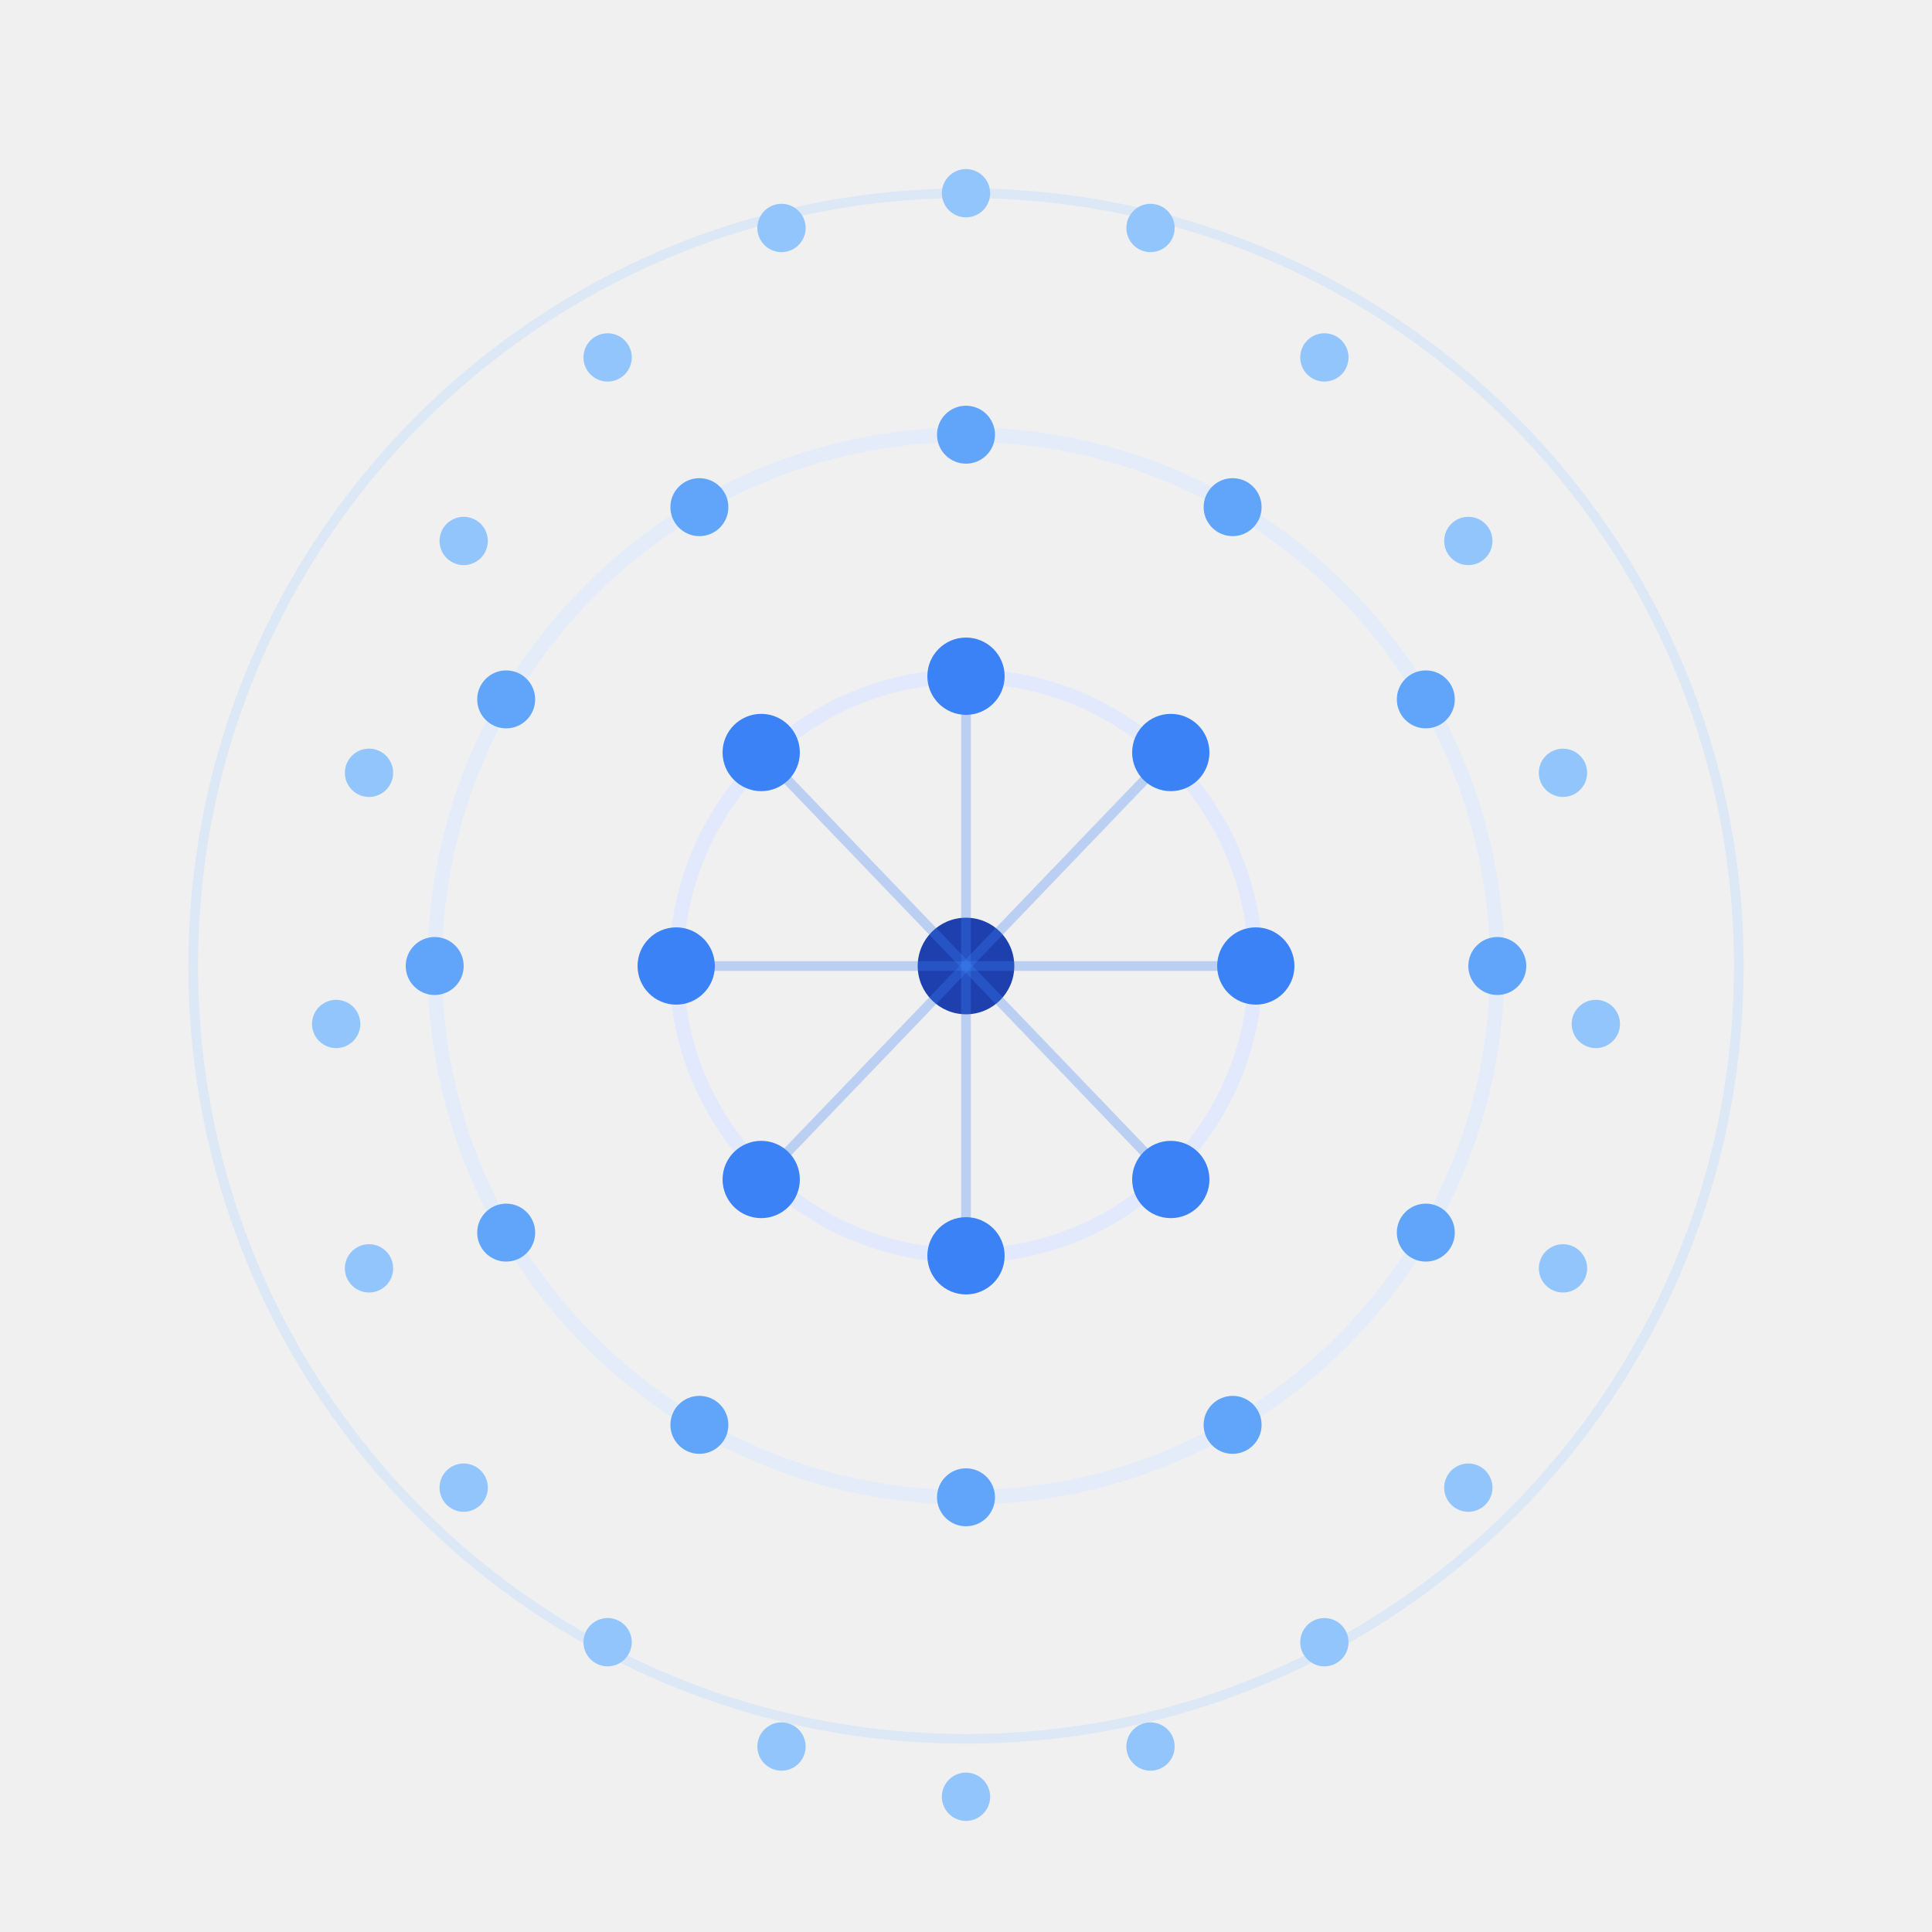
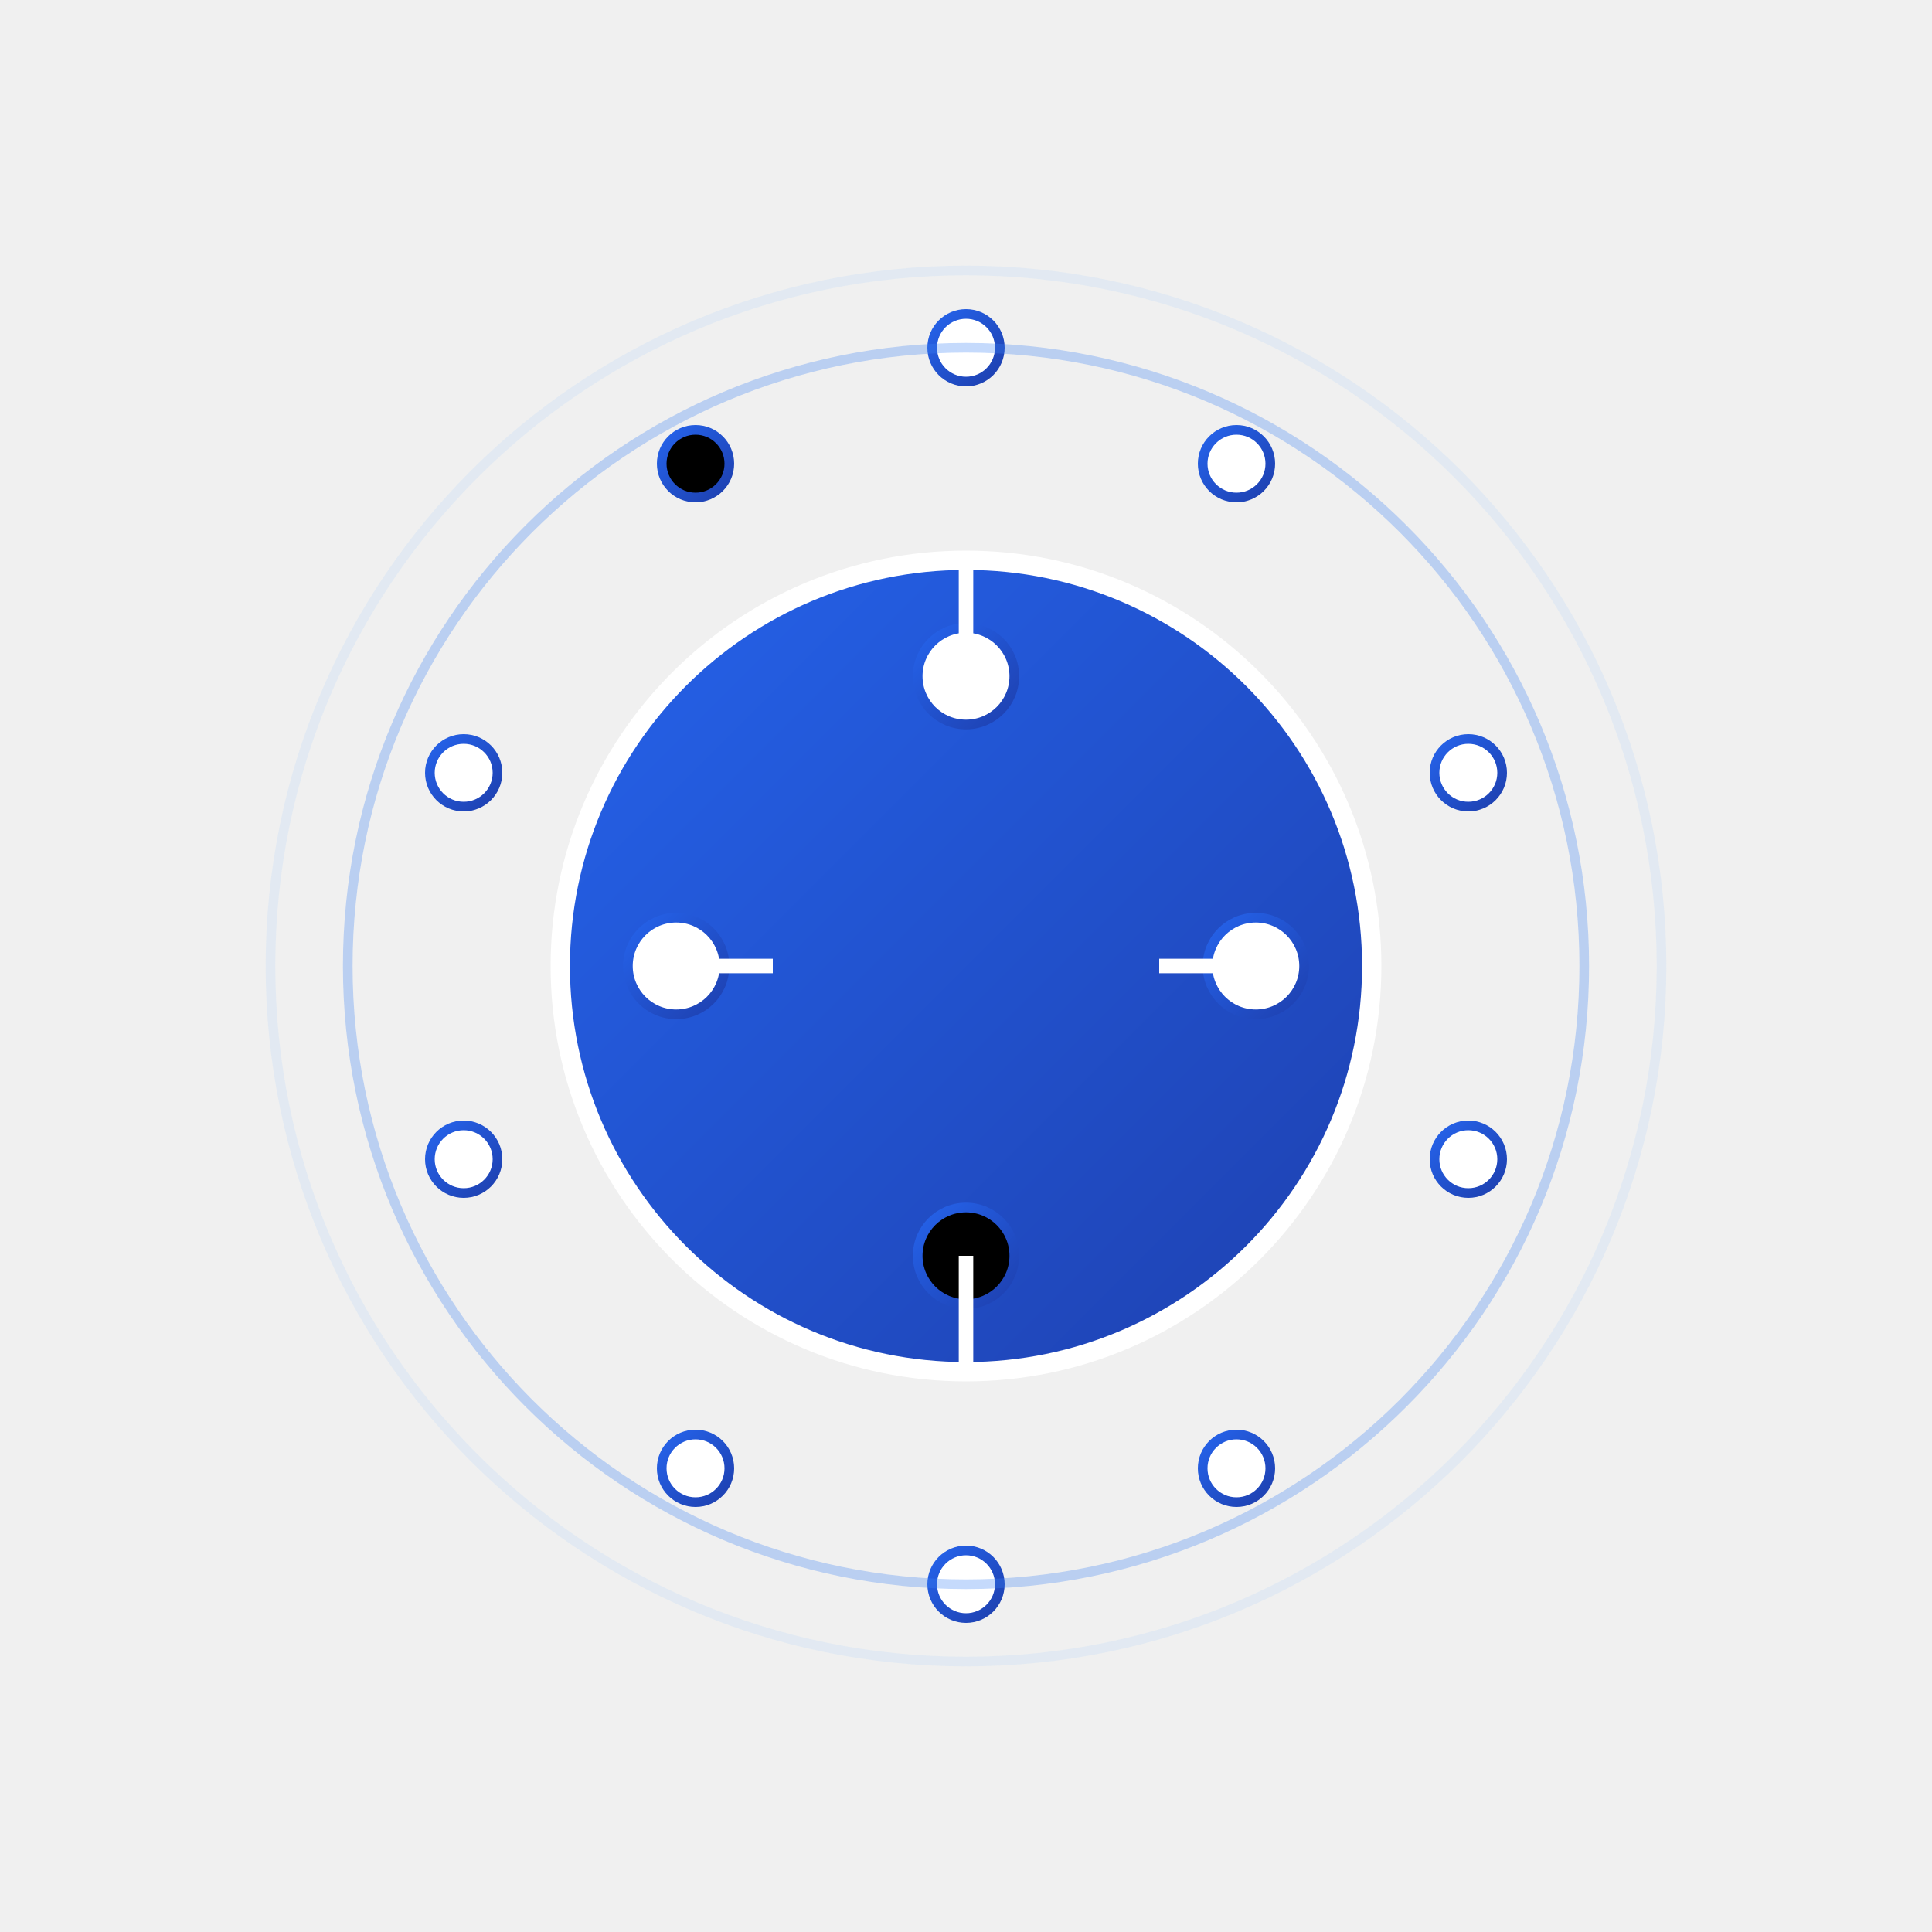
<svg xmlns="http://www.w3.org/2000/svg" viewBox="0 0 200 200" width="200" height="200">
  <defs>
-     <radialGradient id="mandalaGradient" cx="50%" cy="50%" r="50%">
-       <stop offset="0%" style="stop-color:#3b82f6;stop-opacity:1" />
-       <stop offset="100%" style="stop-color:#1e40af;stop-opacity:1" />
-     </radialGradient>
+     <linearGradient id="logoGradient" x1="0%" y1="0%" x2="100%" y2="100%">
+       <stop offset="0%" stop-color="#2563eb" />
+       <stop offset="100%" stop-color="#1e40af" />
+     </linearGradient>
  </defs>
-   <circle cx="100" cy="100" r="5" fill="#1e40af" />
-   <circle cx="100" cy="100" r="30" fill="none" stroke="#e0e7ff" stroke-width="1.5" opacity="0.8" />
-   <circle cx="100" cy="70" r="4" fill="#3b82f6" />
-   <circle cx="121.2" cy="77.9" r="4" fill="#3b82f6" />
-   <circle cx="130" cy="100" r="4" fill="#3b82f6" />
-   <circle cx="121.2" cy="122.1" r="4" fill="#3b82f6" />
-   <circle cx="100" cy="130" r="4" fill="#3b82f6" />
-   <circle cx="78.8" cy="122.1" r="4" fill="#3b82f6" />
-   <circle cx="70" cy="100" r="4" fill="#3b82f6" />
-   <circle cx="78.8" cy="77.9" r="4" fill="#3b82f6" />
-   <circle cx="100" cy="100" r="55" fill="none" stroke="#dbeafe" stroke-width="1.5" opacity="0.6" />
-   <circle cx="100" cy="45" r="3" fill="#60a5fa" />
-   <circle cx="127.6" cy="52.5" r="3" fill="#60a5fa" />
-   <circle cx="147.6" cy="72.4" r="3" fill="#60a5fa" />
-   <circle cx="155" cy="100" r="3" fill="#60a5fa" />
-   <circle cx="147.6" cy="127.6" r="3" fill="#60a5fa" />
-   <circle cx="127.6" cy="147.5" r="3" fill="#60a5fa" />
-   <circle cx="100" cy="155" r="3" fill="#60a5fa" />
-   <circle cx="72.4" cy="147.5" r="3" fill="#60a5fa" />
-   <circle cx="52.4" cy="127.6" r="3" fill="#60a5fa" />
-   <circle cx="45" cy="100" r="3" fill="#60a5fa" />
-   <circle cx="52.4" cy="72.4" r="3" fill="#60a5fa" />
-   <circle cx="72.4" cy="52.5" r="3" fill="#60a5fa" />
-   <circle cx="100" cy="100" r="80" fill="none" stroke="#bfdbfe" stroke-width="1" opacity="0.4" />
-   <circle cx="100" cy="20" r="2.5" fill="#93c5fd" />
-   <circle cx="119.1" cy="23.6" r="2.5" fill="#93c5fd" />
-   <circle cx="137.1" cy="37" r="2.5" fill="#93c5fd" />
-   <circle cx="152" cy="56" r="2.5" fill="#93c5fd" />
-   <circle cx="161.8" cy="80" r="2.5" fill="#93c5fd" />
-   <circle cx="165.2" cy="106" r="2.5" fill="#93c5fd" />
-   <circle cx="161.8" cy="131.3" r="2.5" fill="#93c5fd" />
-   <circle cx="152" cy="154" r="2.5" fill="#93c5fd" />
-   <circle cx="137.1" cy="170" r="2.5" fill="#93c5fd" />
-   <circle cx="119.1" cy="180.8" r="2.5" fill="#93c5fd" />
-   <circle cx="100" cy="186" r="2.5" fill="#93c5fd" />
-   <circle cx="80.9" cy="180.8" r="2.5" fill="#93c5fd" />
-   <circle cx="62.9" cy="170" r="2.5" fill="#93c5fd" />
-   <circle cx="48" cy="154" r="2.5" fill="#93c5fd" />
-   <circle cx="38.2" cy="131.3" r="2.5" fill="#93c5fd" />
-   <circle cx="34.8" cy="106" r="2.5" fill="#93c5fd" />
-   <circle cx="38.2" cy="80" r="2.5" fill="#93c5fd" />
-   <circle cx="48" cy="56" r="2.5" fill="#93c5fd" />
-   <circle cx="62.9" cy="37" r="2.5" fill="#93c5fd" />
-   <circle cx="80.9" cy="23.6" r="2.5" fill="#93c5fd" />
-   <line x1="100" y1="100" x2="100" y2="70" stroke="#3b82f6" stroke-width="1" opacity="0.3" />
-   <line x1="100" y1="100" x2="121.2" y2="77.9" stroke="#3b82f6" stroke-width="1" opacity="0.3" />
-   <line x1="100" y1="100" x2="130" y2="100" stroke="#3b82f6" stroke-width="1" opacity="0.3" />
-   <line x1="100" y1="100" x2="121.2" y2="122.1" stroke="#3b82f6" stroke-width="1" opacity="0.3" />
-   <line x1="100" y1="100" x2="100" y2="130" stroke="#3b82f6" stroke-width="1" opacity="0.3" />
-   <line x1="100" y1="100" x2="78.8" y2="122.1" stroke="#3b82f6" stroke-width="1" opacity="0.3" />
-   <line x1="100" y1="100" x2="70" y2="100" stroke="#3b82f6" stroke-width="1" opacity="0.3" />
-   <line x1="100" y1="100" x2="78.8" y2="77.9" stroke="#3b82f6" stroke-width="1" opacity="0.3" />
+   <circle cx="100" cy="100" r="42" fill="url(#logoGradient)" stroke="#ffffff" stroke-width="2" />
+   <circle cx="100" cy="70" r="5" fill="#ffffff" stroke="url(#logoGradient)" stroke-width="1" />
+   <circle cx="130" cy="100" r="5" fill="#ffffff" stroke="url(#logoGradient)" stroke-width="1" />
+   <circle cx="100" cy="130" r="5" fill="#white" stroke="url(#logoGradient)" stroke-width="1" />
+   <circle cx="70" cy="100" r="5" fill="#ffffff" stroke="url(#logoGradient)" stroke-width="1" />
+   <line x1="100" y1="58" x2="100" y2="70" stroke="#ffffff" stroke-width="1.5" />
+   <line x1="120" y1="100" x2="130" y2="100" stroke="#ffffff" stroke-width="1.5" />
+   <line x1="100" y1="130" x2="100" y2="142" stroke="#ffffff" stroke-width="1.5" />
+   <line x1="70" y1="100" x2="80" y2="100" stroke="#ffffff" stroke-width="1.5" />
+   <circle cx="100" cy="36" r="3.5" fill="#ffffff" stroke="url(#logoGradient)" stroke-width="1" />
+   <circle cx="128" cy="48" r="3.5" fill="#ffffff" stroke="url(#logoGradient)" stroke-width="1" />
+   <circle cx="152" cy="80" r="3.5" fill="#ffffff" stroke="url(#logoGradient)" stroke-width="1" />
+   <circle cx="152" cy="120" r="3.5" fill="#ffffff" stroke="url(#logoGradient)" stroke-width="1" />
+   <circle cx="128" cy="152" r="3.5" fill="#ffffff" stroke="url(#logoGradient)" stroke-width="1" />
+   <circle cx="100" cy="164" r="3.5" fill="#ffffff" stroke="url(#logoGradient)" stroke-width="1" />
+   <circle cx="72" cy="152" r="3.5" fill="#ffffff" stroke="url(#logoGradient)" stroke-width="1" />
+   <circle cx="48" cy="120" r="3.5" fill="#ffffff" stroke="url(#logoGradient)" stroke-width="1" />
+   <circle cx="48" cy="80" r="3.5" fill="#ffffff" stroke="url(#logoGradient)" stroke-width="1" />
+   <circle cx="72" cy="48" r="3.5" fill="#white" stroke="url(#logoGradient)" stroke-width="1" />
+   <circle cx="100" cy="100" r="64" fill="none" stroke="#3b82f6" stroke-width="1" opacity="0.3" />
+   <circle cx="100" cy="100" r="72" fill="none" stroke="#93c5fd" stroke-width="1" opacity="0.15" />
</svg>
